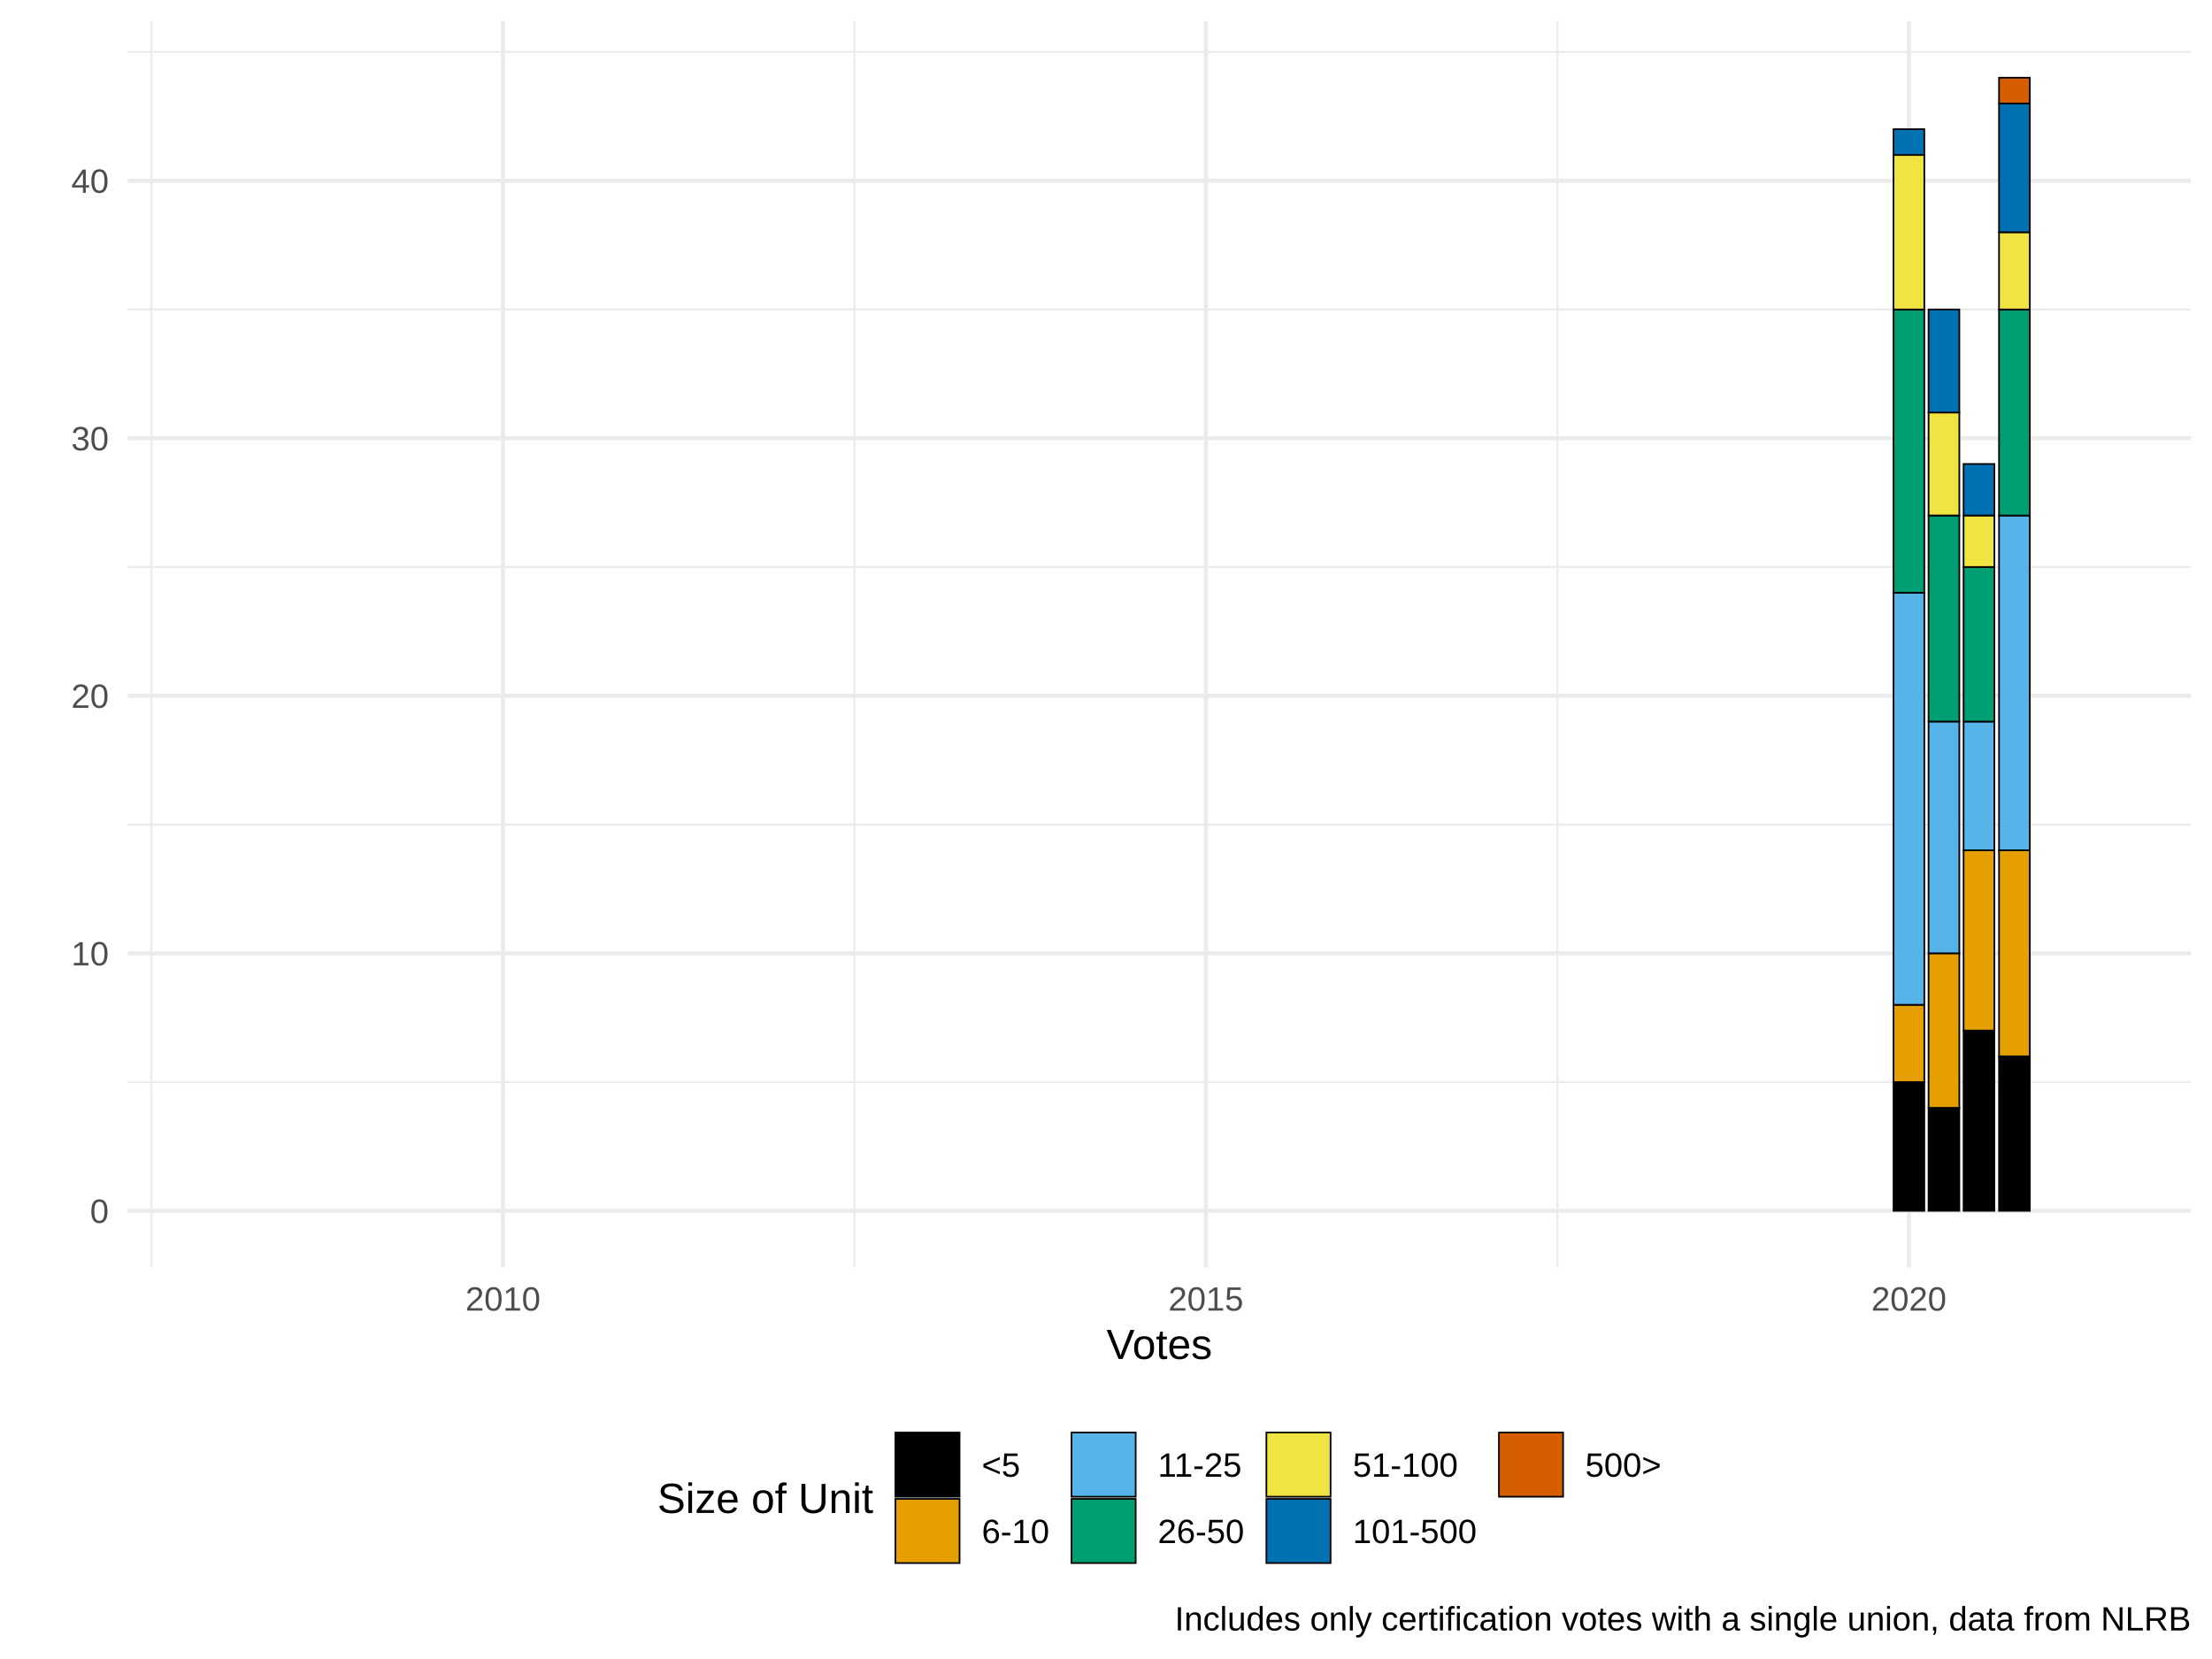
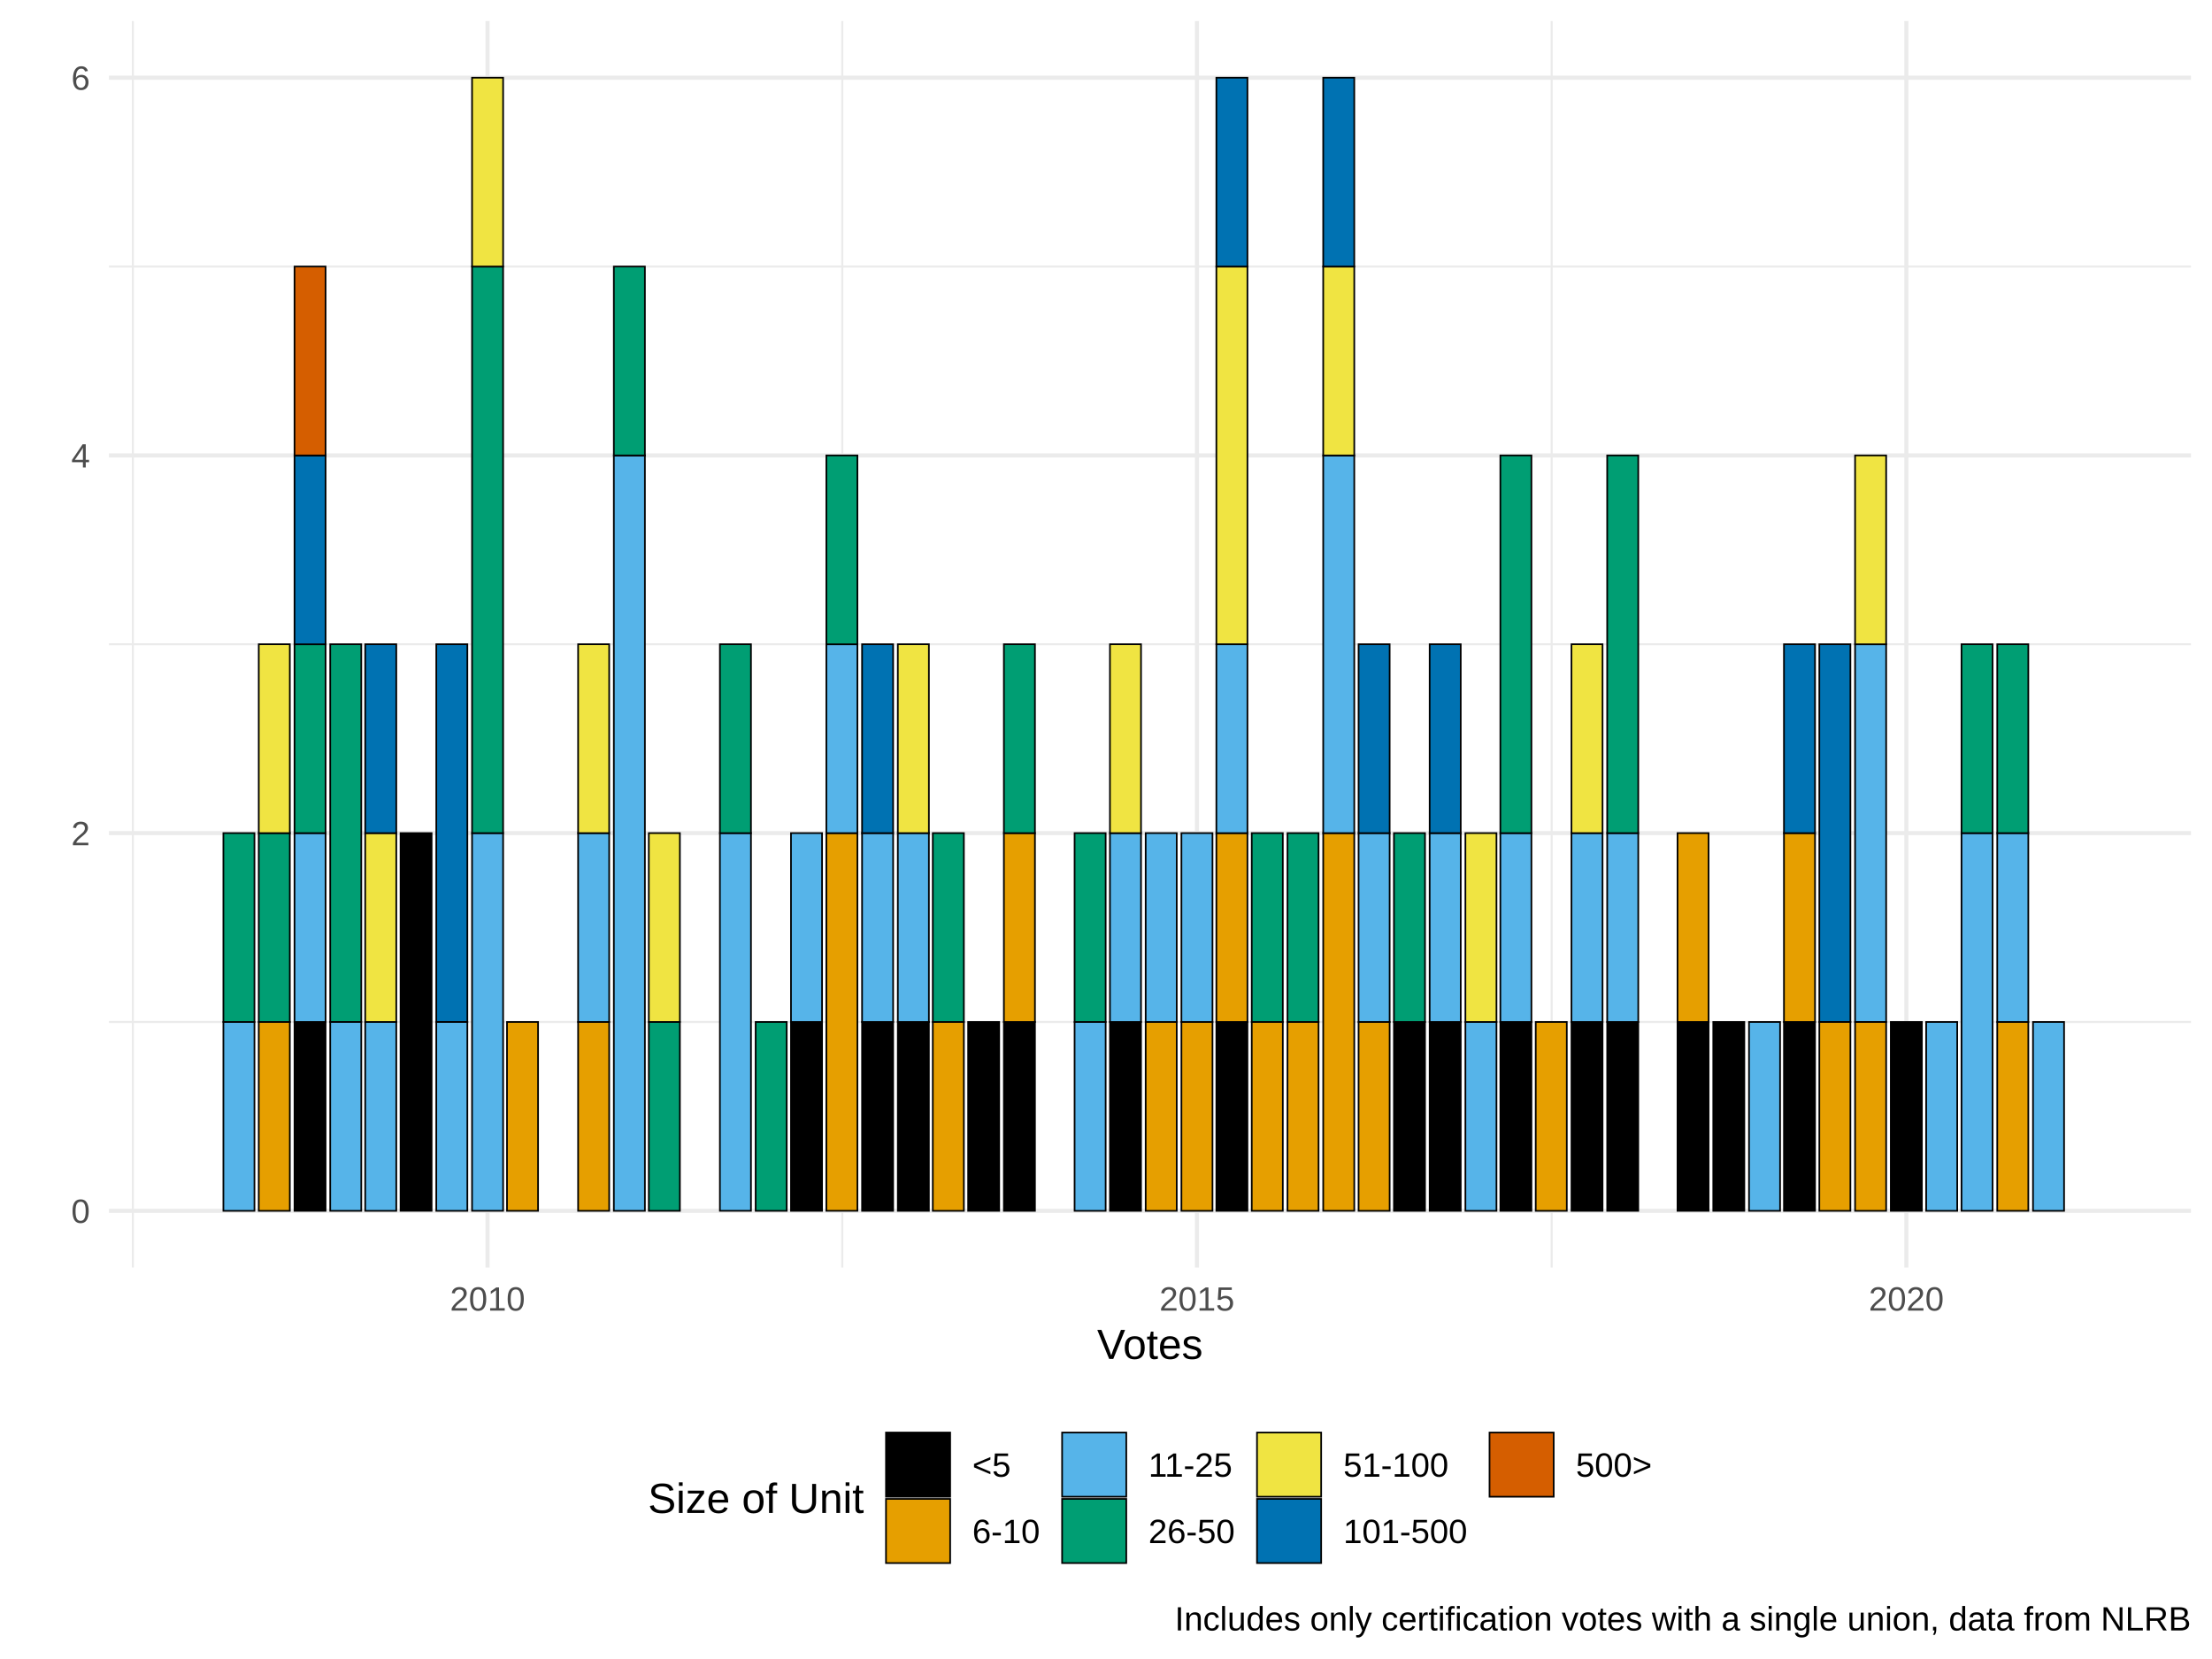
<svg xmlns="http://www.w3.org/2000/svg" class="svglite" width="576.00pt" height="432.00pt" viewBox="0 0 576.00 432.00">
  <defs>
    <style type="text/css">
    .svglite line, .svglite polyline, .svglite polygon, .svglite path, .svglite rect, .svglite circle {
      fill: none;
      stroke: #000000;
      stroke-linecap: round;
      stroke-linejoin: round;
      stroke-miterlimit: 10.00;
    }
  </style>
  </defs>
  <rect width="100%" height="100%" style="stroke: none; fill: #FFFFFF;" />
  <defs>
    <clipPath id="cpMC4wMHw1NzYuMDB8MC4wMHw0MzIuMDA=">
      <rect x="0.00" y="0.00" width="576.00" height="432.00" />
    </clipPath>
  </defs>
  <g clip-path="url(#cpMC4wMHw1NzYuMDB8MC4wMHw0MzIuMDA=)">
</g>
  <defs>
-     <clipPath id="cpMzMuMjd8NTcwLjUyfDUuNDh8MzMwLjA1">
-       <rect x="33.27" y="5.48" width="537.25" height="324.57" />
+     <clipPath id="cpMjguMzd8NTcwLjUyfDUuNDh8MzMwLjA1">
+       <rect x="28.37" y="5.48" width="542.15" height="324.57" />
    </clipPath>
  </defs>
-   <g clip-path="url(#cpMzMuMjd8NTcwLjUyfDUuNDh8MzMwLjA1)">
-     <polyline points="33.27,281.77 570.52,281.77 " style="stroke-width: 0.53; stroke: #EBEBEB; stroke-linecap: butt;" />
-     <polyline points="33.27,214.71 570.52,214.71 " style="stroke-width: 0.53; stroke: #EBEBEB; stroke-linecap: butt;" />
-     <polyline points="33.27,147.65 570.52,147.65 " style="stroke-width: 0.53; stroke: #EBEBEB; stroke-linecap: butt;" />
-     <polyline points="33.27,80.59 570.52,80.59 " style="stroke-width: 0.53; stroke: #EBEBEB; stroke-linecap: butt;" />
-     <polyline points="33.27,13.53 570.52,13.53 " style="stroke-width: 0.53; stroke: #EBEBEB; stroke-linecap: butt;" />
-     <polyline points="39.44,330.05 39.44,5.48 " style="stroke-width: 0.53; stroke: #EBEBEB; stroke-linecap: butt;" />
-     <polyline points="222.50,330.05 222.50,5.48 " style="stroke-width: 0.53; stroke: #EBEBEB; stroke-linecap: butt;" />
-     <polyline points="405.55,330.05 405.55,5.48 " style="stroke-width: 0.53; stroke: #EBEBEB; stroke-linecap: butt;" />
-     <polyline points="33.27,315.30 570.52,315.30 " style="stroke-width: 1.07; stroke: #EBEBEB; stroke-linecap: butt;" />
-     <polyline points="33.27,248.24 570.52,248.24 " style="stroke-width: 1.07; stroke: #EBEBEB; stroke-linecap: butt;" />
-     <polyline points="33.27,181.18 570.52,181.18 " style="stroke-width: 1.07; stroke: #EBEBEB; stroke-linecap: butt;" />
-     <polyline points="33.27,114.12 570.52,114.12 " style="stroke-width: 1.07; stroke: #EBEBEB; stroke-linecap: butt;" />
-     <polyline points="33.27,47.06 570.52,47.06 " style="stroke-width: 1.07; stroke: #EBEBEB; stroke-linecap: butt;" />
-     <polyline points="130.97,330.05 130.97,5.48 " style="stroke-width: 1.07; stroke: #EBEBEB; stroke-linecap: butt;" />
-     <polyline points="314.02,330.05 314.02,5.48 " style="stroke-width: 1.07; stroke: #EBEBEB; stroke-linecap: butt;" />
-     <polyline points="497.08,330.05 497.08,5.48 " style="stroke-width: 1.07; stroke: #EBEBEB; stroke-linecap: butt;" />
-     <rect x="493.07" y="281.77" width="8.02" height="33.53" style="stroke-width: 0.43; stroke-linecap: square; stroke-linejoin: miter; fill: #000000;" />
-     <rect x="502.19" y="288.47" width="8.02" height="26.82" style="stroke-width: 0.43; stroke-linecap: square; stroke-linejoin: miter; fill: #000000;" />
-     <rect x="511.31" y="268.36" width="8.02" height="46.94" style="stroke-width: 0.43; stroke-linecap: square; stroke-linejoin: miter; fill: #000000;" />
-     <rect x="520.54" y="275.06" width="8.02" height="40.24" style="stroke-width: 0.43; stroke-linecap: square; stroke-linejoin: miter; fill: #000000;" />
-     <rect x="493.07" y="261.65" width="8.02" height="20.12" style="stroke-width: 0.43; stroke-linecap: square; stroke-linejoin: miter; fill: #E69F00;" />
-     <rect x="502.19" y="248.24" width="8.02" height="40.24" style="stroke-width: 0.43; stroke-linecap: square; stroke-linejoin: miter; fill: #E69F00;" />
-     <rect x="511.31" y="221.41" width="8.02" height="46.94" style="stroke-width: 0.43; stroke-linecap: square; stroke-linejoin: miter; fill: #E69F00;" />
-     <rect x="520.54" y="221.41" width="8.02" height="53.65" style="stroke-width: 0.43; stroke-linecap: square; stroke-linejoin: miter; fill: #E69F00;" />
-     <rect x="493.07" y="154.35" width="8.02" height="107.30" style="stroke-width: 0.43; stroke-linecap: square; stroke-linejoin: miter; fill: #56B4E9;" />
-     <rect x="502.19" y="187.88" width="8.02" height="60.35" style="stroke-width: 0.43; stroke-linecap: square; stroke-linejoin: miter; fill: #56B4E9;" />
-     <rect x="511.31" y="187.88" width="8.02" height="33.53" style="stroke-width: 0.43; stroke-linecap: square; stroke-linejoin: miter; fill: #56B4E9;" />
-     <rect x="520.54" y="134.23" width="8.02" height="87.18" style="stroke-width: 0.43; stroke-linecap: square; stroke-linejoin: miter; fill: #56B4E9;" />
-     <rect x="493.07" y="80.59" width="8.02" height="73.77" style="stroke-width: 0.43; stroke-linecap: square; stroke-linejoin: miter; fill: #009E73;" />
-     <rect x="502.19" y="134.23" width="8.02" height="53.65" style="stroke-width: 0.43; stroke-linecap: square; stroke-linejoin: miter; fill: #009E73;" />
-     <rect x="511.31" y="147.65" width="8.02" height="40.24" style="stroke-width: 0.43; stroke-linecap: square; stroke-linejoin: miter; fill: #009E73;" />
-     <rect x="520.54" y="80.59" width="8.02" height="53.65" style="stroke-width: 0.43; stroke-linecap: square; stroke-linejoin: miter; fill: #009E73;" />
-     <rect x="493.07" y="40.35" width="8.02" height="40.24" style="stroke-width: 0.43; stroke-linecap: square; stroke-linejoin: miter; fill: #F0E442;" />
-     <rect x="502.19" y="107.41" width="8.02" height="26.82" style="stroke-width: 0.43; stroke-linecap: square; stroke-linejoin: miter; fill: #F0E442;" />
-     <rect x="511.31" y="134.23" width="8.02" height="13.41" style="stroke-width: 0.43; stroke-linecap: square; stroke-linejoin: miter; fill: #F0E442;" />
-     <rect x="520.54" y="60.47" width="8.02" height="20.12" style="stroke-width: 0.43; stroke-linecap: square; stroke-linejoin: miter; fill: #F0E442;" />
-     <rect x="493.07" y="33.64" width="8.02" height="6.71" style="stroke-width: 0.43; stroke-linecap: square; stroke-linejoin: miter; fill: #0072B2;" />
-     <rect x="502.19" y="80.59" width="8.02" height="26.82" style="stroke-width: 0.43; stroke-linecap: square; stroke-linejoin: miter; fill: #0072B2;" />
-     <rect x="511.31" y="120.82" width="8.02" height="13.41" style="stroke-width: 0.43; stroke-linecap: square; stroke-linejoin: miter; fill: #0072B2;" />
-     <rect x="520.54" y="26.94" width="8.02" height="33.53" style="stroke-width: 0.43; stroke-linecap: square; stroke-linejoin: miter; fill: #0072B2;" />
-     <rect x="520.54" y="20.23" width="8.02" height="6.71" style="stroke-width: 0.43; stroke-linecap: square; stroke-linejoin: miter; fill: #D55E00;" />
+   <g clip-path="url(#cpMjguMzd8NTcwLjUyfDUuNDh8MzMwLjA1)">
+     <polyline points="28.37,266.12 570.52,266.12 " style="stroke-width: 0.53; stroke: #EBEBEB; stroke-linecap: butt;" />
+     <polyline points="28.37,167.76 570.52,167.76 " style="stroke-width: 0.53; stroke: #EBEBEB; stroke-linecap: butt;" />
+     <polyline points="28.37,69.41 570.52,69.41 " style="stroke-width: 0.53; stroke: #EBEBEB; stroke-linecap: butt;" />
+     <polyline points="34.60,330.05 34.60,5.48 " style="stroke-width: 0.53; stroke: #EBEBEB; stroke-linecap: butt;" />
+     <polyline points="219.33,330.05 219.33,5.48 " style="stroke-width: 0.53; stroke: #EBEBEB; stroke-linecap: butt;" />
+     <polyline points="404.05,330.05 404.05,5.48 " style="stroke-width: 0.53; stroke: #EBEBEB; stroke-linecap: butt;" />
+     <polyline points="28.37,315.30 570.52,315.30 " style="stroke-width: 1.07; stroke: #EBEBEB; stroke-linecap: butt;" />
+     <polyline points="28.37,216.94 570.52,216.94 " style="stroke-width: 1.07; stroke: #EBEBEB; stroke-linecap: butt;" />
+     <polyline points="28.37,118.59 570.52,118.59 " style="stroke-width: 1.07; stroke: #EBEBEB; stroke-linecap: butt;" />
+     <polyline points="28.37,20.23 570.52,20.23 " style="stroke-width: 1.07; stroke: #EBEBEB; stroke-linecap: butt;" />
+     <polyline points="126.96,330.05 126.96,5.48 " style="stroke-width: 1.07; stroke: #EBEBEB; stroke-linecap: butt;" />
+     <polyline points="311.69,330.05 311.69,5.48 " style="stroke-width: 1.07; stroke: #EBEBEB; stroke-linecap: butt;" />
+     <polyline points="496.41,330.05 496.41,5.48 " style="stroke-width: 1.07; stroke: #EBEBEB; stroke-linecap: butt;" />
+     <rect x="76.69" y="266.12" width="8.09" height="49.18" style="stroke-width: 0.43; stroke-linecap: square; stroke-linejoin: miter; fill: #000000;" />
+     <rect x="104.30" y="216.94" width="8.09" height="98.35" style="stroke-width: 0.43; stroke-linecap: square; stroke-linejoin: miter; fill: #000000;" />
+     <rect x="205.97" y="266.12" width="8.09" height="49.18" style="stroke-width: 0.43; stroke-linecap: square; stroke-linejoin: miter; fill: #000000;" />
+     <rect x="224.48" y="266.12" width="8.09" height="49.18" style="stroke-width: 0.43; stroke-linecap: square; stroke-linejoin: miter; fill: #000000;" />
+     <rect x="233.79" y="266.12" width="8.09" height="49.18" style="stroke-width: 0.43; stroke-linecap: square; stroke-linejoin: miter; fill: #000000;" />
+     <rect x="252.10" y="266.12" width="8.09" height="49.18" style="stroke-width: 0.43; stroke-linecap: square; stroke-linejoin: miter; fill: #000000;" />
+     <rect x="261.41" y="266.12" width="8.09" height="49.18" style="stroke-width: 0.43; stroke-linecap: square; stroke-linejoin: miter; fill: #000000;" />
+     <rect x="289.03" y="266.12" width="8.09" height="49.18" style="stroke-width: 0.43; stroke-linecap: square; stroke-linejoin: miter; fill: #000000;" />
+     <rect x="316.74" y="266.12" width="8.09" height="49.18" style="stroke-width: 0.43; stroke-linecap: square; stroke-linejoin: miter; fill: #000000;" />
+     <rect x="362.98" y="266.12" width="8.09" height="49.18" style="stroke-width: 0.43; stroke-linecap: square; stroke-linejoin: miter; fill: #000000;" />
+     <rect x="372.28" y="266.12" width="8.09" height="49.18" style="stroke-width: 0.43; stroke-linecap: square; stroke-linejoin: miter; fill: #000000;" />
+     <rect x="390.69" y="266.12" width="8.09" height="49.18" style="stroke-width: 0.43; stroke-linecap: square; stroke-linejoin: miter; fill: #000000;" />
+     <rect x="409.21" y="266.12" width="8.09" height="49.18" style="stroke-width: 0.43; stroke-linecap: square; stroke-linejoin: miter; fill: #000000;" />
+     <rect x="418.51" y="266.12" width="8.09" height="49.18" style="stroke-width: 0.43; stroke-linecap: square; stroke-linejoin: miter; fill: #000000;" />
+     <rect x="436.82" y="266.12" width="8.09" height="49.18" style="stroke-width: 0.43; stroke-linecap: square; stroke-linejoin: miter; fill: #000000;" />
+     <rect x="446.13" y="266.12" width="8.09" height="49.18" style="stroke-width: 0.43; stroke-linecap: square; stroke-linejoin: miter; fill: #000000;" />
+     <rect x="464.54" y="266.12" width="8.09" height="49.18" style="stroke-width: 0.43; stroke-linecap: square; stroke-linejoin: miter; fill: #000000;" />
+     <rect x="492.36" y="266.12" width="8.09" height="49.18" style="stroke-width: 0.43; stroke-linecap: square; stroke-linejoin: miter; fill: #000000;" />
+     <rect x="67.38" y="266.12" width="8.09" height="49.18" style="stroke-width: 0.43; stroke-linecap: square; stroke-linejoin: miter; fill: #E69F00;" />
+     <rect x="132.02" y="266.12" width="8.09" height="49.18" style="stroke-width: 0.43; stroke-linecap: square; stroke-linejoin: miter; fill: #E69F00;" />
+     <rect x="150.54" y="266.12" width="8.09" height="49.18" style="stroke-width: 0.43; stroke-linecap: square; stroke-linejoin: miter; fill: #E69F00;" />
+     <rect x="215.18" y="216.94" width="8.09" height="98.35" style="stroke-width: 0.43; stroke-linecap: square; stroke-linejoin: miter; fill: #E69F00;" />
+     <rect x="242.90" y="266.12" width="8.09" height="49.18" style="stroke-width: 0.43; stroke-linecap: square; stroke-linejoin: miter; fill: #E69F00;" />
+     <rect x="261.41" y="216.94" width="8.09" height="49.18" style="stroke-width: 0.43; stroke-linecap: square; stroke-linejoin: miter; fill: #E69F00;" />
+     <rect x="298.33" y="266.12" width="8.09" height="49.18" style="stroke-width: 0.43; stroke-linecap: square; stroke-linejoin: miter; fill: #E69F00;" />
+     <rect x="307.64" y="266.12" width="8.09" height="49.18" style="stroke-width: 0.43; stroke-linecap: square; stroke-linejoin: miter; fill: #E69F00;" />
+     <rect x="316.74" y="216.94" width="8.09" height="49.18" style="stroke-width: 0.43; stroke-linecap: square; stroke-linejoin: miter; fill: #E69F00;" />
+     <rect x="325.95" y="266.12" width="8.09" height="49.18" style="stroke-width: 0.43; stroke-linecap: square; stroke-linejoin: miter; fill: #E69F00;" />
+     <rect x="335.26" y="266.12" width="8.09" height="49.18" style="stroke-width: 0.43; stroke-linecap: square; stroke-linejoin: miter; fill: #E69F00;" />
+     <rect x="344.56" y="216.94" width="8.09" height="98.35" style="stroke-width: 0.43; stroke-linecap: square; stroke-linejoin: miter; fill: #E69F00;" />
+     <rect x="353.77" y="266.12" width="8.09" height="49.18" style="stroke-width: 0.43; stroke-linecap: square; stroke-linejoin: miter; fill: #E69F00;" />
+     <rect x="399.90" y="266.12" width="8.09" height="49.18" style="stroke-width: 0.43; stroke-linecap: square; stroke-linejoin: miter; fill: #E69F00;" />
+     <rect x="436.82" y="216.94" width="8.09" height="49.18" style="stroke-width: 0.43; stroke-linecap: square; stroke-linejoin: miter; fill: #E69F00;" />
+     <rect x="464.54" y="216.94" width="8.09" height="49.18" style="stroke-width: 0.43; stroke-linecap: square; stroke-linejoin: miter; fill: #E69F00;" />
+     <rect x="473.75" y="266.12" width="8.09" height="49.18" style="stroke-width: 0.43; stroke-linecap: square; stroke-linejoin: miter; fill: #E69F00;" />
+     <rect x="483.06" y="266.12" width="8.09" height="49.18" style="stroke-width: 0.43; stroke-linecap: square; stroke-linejoin: miter; fill: #E69F00;" />
+     <rect x="520.08" y="266.12" width="8.09" height="49.18" style="stroke-width: 0.43; stroke-linecap: square; stroke-linejoin: miter; fill: #E69F00;" />
+     <rect x="58.17" y="266.12" width="8.09" height="49.18" style="stroke-width: 0.43; stroke-linecap: square; stroke-linejoin: miter; fill: #56B4E9;" />
+     <rect x="76.69" y="216.94" width="8.09" height="49.18" style="stroke-width: 0.43; stroke-linecap: square; stroke-linejoin: miter; fill: #56B4E9;" />
+     <rect x="85.99" y="266.12" width="8.09" height="49.18" style="stroke-width: 0.43; stroke-linecap: square; stroke-linejoin: miter; fill: #56B4E9;" />
+     <rect x="95.10" y="266.12" width="8.09" height="49.18" style="stroke-width: 0.43; stroke-linecap: square; stroke-linejoin: miter; fill: #56B4E9;" />
+     <rect x="113.61" y="266.12" width="8.09" height="49.18" style="stroke-width: 0.43; stroke-linecap: square; stroke-linejoin: miter; fill: #56B4E9;" />
+     <rect x="122.92" y="216.94" width="8.09" height="98.35" style="stroke-width: 0.43; stroke-linecap: square; stroke-linejoin: miter; fill: #56B4E9;" />
+     <rect x="150.54" y="216.94" width="8.09" height="49.18" style="stroke-width: 0.43; stroke-linecap: square; stroke-linejoin: miter; fill: #56B4E9;" />
+     <rect x="159.84" y="118.59" width="8.09" height="196.71" style="stroke-width: 0.43; stroke-linecap: square; stroke-linejoin: miter; fill: #56B4E9;" />
+     <rect x="187.46" y="216.94" width="8.09" height="98.35" style="stroke-width: 0.43; stroke-linecap: square; stroke-linejoin: miter; fill: #56B4E9;" />
+     <rect x="205.97" y="216.94" width="8.09" height="49.18" style="stroke-width: 0.43; stroke-linecap: square; stroke-linejoin: miter; fill: #56B4E9;" />
+     <rect x="215.18" y="167.76" width="8.09" height="49.18" style="stroke-width: 0.43; stroke-linecap: square; stroke-linejoin: miter; fill: #56B4E9;" />
+     <rect x="224.48" y="216.94" width="8.09" height="49.18" style="stroke-width: 0.43; stroke-linecap: square; stroke-linejoin: miter; fill: #56B4E9;" />
+     <rect x="233.79" y="216.94" width="8.09" height="49.18" style="stroke-width: 0.43; stroke-linecap: square; stroke-linejoin: miter; fill: #56B4E9;" />
+     <rect x="279.82" y="266.12" width="8.09" height="49.18" style="stroke-width: 0.43; stroke-linecap: square; stroke-linejoin: miter; fill: #56B4E9;" />
+     <rect x="289.03" y="216.94" width="8.09" height="49.18" style="stroke-width: 0.43; stroke-linecap: square; stroke-linejoin: miter; fill: #56B4E9;" />
+     <rect x="298.33" y="216.94" width="8.09" height="49.18" style="stroke-width: 0.43; stroke-linecap: square; stroke-linejoin: miter; fill: #56B4E9;" />
+     <rect x="307.64" y="216.94" width="8.09" height="49.18" style="stroke-width: 0.43; stroke-linecap: square; stroke-linejoin: miter; fill: #56B4E9;" />
+     <rect x="316.74" y="167.76" width="8.09" height="49.18" style="stroke-width: 0.43; stroke-linecap: square; stroke-linejoin: miter; fill: #56B4E9;" />
+     <rect x="344.56" y="118.59" width="8.09" height="98.35" style="stroke-width: 0.43; stroke-linecap: square; stroke-linejoin: miter; fill: #56B4E9;" />
+     <rect x="353.77" y="216.94" width="8.09" height="49.18" style="stroke-width: 0.43; stroke-linecap: square; stroke-linejoin: miter; fill: #56B4E9;" />
+     <rect x="372.28" y="216.94" width="8.09" height="49.18" style="stroke-width: 0.43; stroke-linecap: square; stroke-linejoin: miter; fill: #56B4E9;" />
+     <rect x="381.59" y="266.12" width="8.09" height="49.18" style="stroke-width: 0.43; stroke-linecap: square; stroke-linejoin: miter; fill: #56B4E9;" />
+     <rect x="390.69" y="216.94" width="8.09" height="49.18" style="stroke-width: 0.43; stroke-linecap: square; stroke-linejoin: miter; fill: #56B4E9;" />
+     <rect x="409.21" y="216.94" width="8.09" height="49.18" style="stroke-width: 0.43; stroke-linecap: square; stroke-linejoin: miter; fill: #56B4E9;" />
+     <rect x="418.51" y="216.94" width="8.09" height="49.18" style="stroke-width: 0.43; stroke-linecap: square; stroke-linejoin: miter; fill: #56B4E9;" />
+     <rect x="455.44" y="266.12" width="8.09" height="49.18" style="stroke-width: 0.43; stroke-linecap: square; stroke-linejoin: miter; fill: #56B4E9;" />
+     <rect x="483.06" y="167.76" width="8.09" height="98.35" style="stroke-width: 0.43; stroke-linecap: square; stroke-linejoin: miter; fill: #56B4E9;" />
+     <rect x="501.57" y="266.12" width="8.09" height="49.18" style="stroke-width: 0.43; stroke-linecap: square; stroke-linejoin: miter; fill: #56B4E9;" />
+     <rect x="510.77" y="216.94" width="8.09" height="98.35" style="stroke-width: 0.43; stroke-linecap: square; stroke-linejoin: miter; fill: #56B4E9;" />
+     <rect x="520.08" y="216.94" width="8.09" height="49.18" style="stroke-width: 0.43; stroke-linecap: square; stroke-linejoin: miter; fill: #56B4E9;" />
+     <rect x="529.39" y="266.12" width="8.09" height="49.18" style="stroke-width: 0.43; stroke-linecap: square; stroke-linejoin: miter; fill: #56B4E9;" />
+     <rect x="58.17" y="216.94" width="8.09" height="49.18" style="stroke-width: 0.43; stroke-linecap: square; stroke-linejoin: miter; fill: #009E73;" />
+     <rect x="67.38" y="216.94" width="8.09" height="49.18" style="stroke-width: 0.43; stroke-linecap: square; stroke-linejoin: miter; fill: #009E73;" />
+     <rect x="76.69" y="167.76" width="8.09" height="49.18" style="stroke-width: 0.43; stroke-linecap: square; stroke-linejoin: miter; fill: #009E73;" />
+     <rect x="85.99" y="167.76" width="8.09" height="98.35" style="stroke-width: 0.43; stroke-linecap: square; stroke-linejoin: miter; fill: #009E73;" />
+     <rect x="122.92" y="69.41" width="8.09" height="147.53" style="stroke-width: 0.43; stroke-linecap: square; stroke-linejoin: miter; fill: #009E73;" />
+     <rect x="159.84" y="69.41" width="8.09" height="49.18" style="stroke-width: 0.43; stroke-linecap: square; stroke-linejoin: miter; fill: #009E73;" />
+     <rect x="168.95" y="266.12" width="8.09" height="49.18" style="stroke-width: 0.43; stroke-linecap: square; stroke-linejoin: miter; fill: #009E73;" />
+     <rect x="187.46" y="167.76" width="8.09" height="49.18" style="stroke-width: 0.43; stroke-linecap: square; stroke-linejoin: miter; fill: #009E73;" />
+     <rect x="196.77" y="266.12" width="8.09" height="49.18" style="stroke-width: 0.43; stroke-linecap: square; stroke-linejoin: miter; fill: #009E73;" />
+     <rect x="215.18" y="118.59" width="8.09" height="49.18" style="stroke-width: 0.43; stroke-linecap: square; stroke-linejoin: miter; fill: #009E73;" />
+     <rect x="242.90" y="216.94" width="8.09" height="49.18" style="stroke-width: 0.43; stroke-linecap: square; stroke-linejoin: miter; fill: #009E73;" />
+     <rect x="261.41" y="167.76" width="8.09" height="49.18" style="stroke-width: 0.43; stroke-linecap: square; stroke-linejoin: miter; fill: #009E73;" />
+     <rect x="279.82" y="216.94" width="8.09" height="49.18" style="stroke-width: 0.43; stroke-linecap: square; stroke-linejoin: miter; fill: #009E73;" />
+     <rect x="325.95" y="216.94" width="8.09" height="49.18" style="stroke-width: 0.43; stroke-linecap: square; stroke-linejoin: miter; fill: #009E73;" />
+     <rect x="335.26" y="216.94" width="8.09" height="49.18" style="stroke-width: 0.43; stroke-linecap: square; stroke-linejoin: miter; fill: #009E73;" />
+     <rect x="362.98" y="216.94" width="8.09" height="49.18" style="stroke-width: 0.43; stroke-linecap: square; stroke-linejoin: miter; fill: #009E73;" />
+     <rect x="390.69" y="118.59" width="8.09" height="98.35" style="stroke-width: 0.43; stroke-linecap: square; stroke-linejoin: miter; fill: #009E73;" />
+     <rect x="418.51" y="118.59" width="8.09" height="98.35" style="stroke-width: 0.43; stroke-linecap: square; stroke-linejoin: miter; fill: #009E73;" />
+     <rect x="510.77" y="167.76" width="8.09" height="49.18" style="stroke-width: 0.43; stroke-linecap: square; stroke-linejoin: miter; fill: #009E73;" />
+     <rect x="520.08" y="167.76" width="8.09" height="49.18" style="stroke-width: 0.43; stroke-linecap: square; stroke-linejoin: miter; fill: #009E73;" />
+     <rect x="67.38" y="167.76" width="8.09" height="49.18" style="stroke-width: 0.43; stroke-linecap: square; stroke-linejoin: miter; fill: #F0E442;" />
+     <rect x="95.10" y="216.94" width="8.09" height="49.18" style="stroke-width: 0.43; stroke-linecap: square; stroke-linejoin: miter; fill: #F0E442;" />
+     <rect x="122.92" y="20.23" width="8.09" height="49.18" style="stroke-width: 0.43; stroke-linecap: square; stroke-linejoin: miter; fill: #F0E442;" />
+     <rect x="150.54" y="167.76" width="8.09" height="49.18" style="stroke-width: 0.43; stroke-linecap: square; stroke-linejoin: miter; fill: #F0E442;" />
+     <rect x="168.95" y="216.94" width="8.09" height="49.18" style="stroke-width: 0.43; stroke-linecap: square; stroke-linejoin: miter; fill: #F0E442;" />
+     <rect x="233.79" y="167.76" width="8.09" height="49.18" style="stroke-width: 0.43; stroke-linecap: square; stroke-linejoin: miter; fill: #F0E442;" />
+     <rect x="289.03" y="167.76" width="8.09" height="49.18" style="stroke-width: 0.43; stroke-linecap: square; stroke-linejoin: miter; fill: #F0E442;" />
+     <rect x="316.74" y="69.41" width="8.09" height="98.35" style="stroke-width: 0.43; stroke-linecap: square; stroke-linejoin: miter; fill: #F0E442;" />
+     <rect x="344.56" y="69.41" width="8.09" height="49.18" style="stroke-width: 0.43; stroke-linecap: square; stroke-linejoin: miter; fill: #F0E442;" />
+     <rect x="381.59" y="216.94" width="8.09" height="49.18" style="stroke-width: 0.43; stroke-linecap: square; stroke-linejoin: miter; fill: #F0E442;" />
+     <rect x="409.21" y="167.76" width="8.09" height="49.18" style="stroke-width: 0.43; stroke-linecap: square; stroke-linejoin: miter; fill: #F0E442;" />
+     <rect x="483.06" y="118.59" width="8.09" height="49.18" style="stroke-width: 0.43; stroke-linecap: square; stroke-linejoin: miter; fill: #F0E442;" />
+     <rect x="76.69" y="118.59" width="8.09" height="49.18" style="stroke-width: 0.43; stroke-linecap: square; stroke-linejoin: miter; fill: #0072B2;" />
+     <rect x="95.10" y="167.76" width="8.09" height="49.18" style="stroke-width: 0.43; stroke-linecap: square; stroke-linejoin: miter; fill: #0072B2;" />
+     <rect x="113.61" y="167.76" width="8.09" height="98.35" style="stroke-width: 0.43; stroke-linecap: square; stroke-linejoin: miter; fill: #0072B2;" />
+     <rect x="224.48" y="167.76" width="8.09" height="49.18" style="stroke-width: 0.43; stroke-linecap: square; stroke-linejoin: miter; fill: #0072B2;" />
+     <rect x="316.74" y="20.23" width="8.09" height="49.18" style="stroke-width: 0.43; stroke-linecap: square; stroke-linejoin: miter; fill: #0072B2;" />
+     <rect x="344.56" y="20.23" width="8.09" height="49.18" style="stroke-width: 0.43; stroke-linecap: square; stroke-linejoin: miter; fill: #0072B2;" />
+     <rect x="353.77" y="167.76" width="8.09" height="49.18" style="stroke-width: 0.43; stroke-linecap: square; stroke-linejoin: miter; fill: #0072B2;" />
+     <rect x="372.28" y="167.76" width="8.09" height="49.18" style="stroke-width: 0.43; stroke-linecap: square; stroke-linejoin: miter; fill: #0072B2;" />
+     <rect x="464.54" y="167.76" width="8.09" height="49.18" style="stroke-width: 0.43; stroke-linecap: square; stroke-linejoin: miter; fill: #0072B2;" />
+     <rect x="473.75" y="167.76" width="8.09" height="98.35" style="stroke-width: 0.43; stroke-linecap: square; stroke-linejoin: miter; fill: #0072B2;" />
+     <rect x="76.69" y="69.41" width="8.09" height="49.18" style="stroke-width: 0.43; stroke-linecap: square; stroke-linejoin: miter; fill: #D55E00;" />
  </g>
  <g clip-path="url(#cpMC4wMHw1NzYuMDB8MC4wMHw0MzIuMDA=)">
-     <text x="28.34" y="318.45" text-anchor="end" style="font-size: 8.80px; fill: #4D4D4D; font-family: Arial;" textLength="4.90px" lengthAdjust="spacingAndGlyphs">0</text>
-     <text x="28.34" y="251.39" text-anchor="end" style="font-size: 8.80px; fill: #4D4D4D; font-family: Arial;" textLength="9.79px" lengthAdjust="spacingAndGlyphs">10</text>
-     <text x="28.34" y="184.33" text-anchor="end" style="font-size: 8.80px; fill: #4D4D4D; font-family: Arial;" textLength="9.79px" lengthAdjust="spacingAndGlyphs">20</text>
-     <text x="28.34" y="117.27" text-anchor="end" style="font-size: 8.80px; fill: #4D4D4D; font-family: Arial;" textLength="9.79px" lengthAdjust="spacingAndGlyphs">30</text>
-     <text x="28.34" y="50.21" text-anchor="end" style="font-size: 8.80px; fill: #4D4D4D; font-family: Arial;" textLength="9.79px" lengthAdjust="spacingAndGlyphs">40</text>
-     <text x="130.97" y="341.29" text-anchor="middle" style="font-size: 8.80px; fill: #4D4D4D; font-family: Arial;" textLength="19.58px" lengthAdjust="spacingAndGlyphs">2010</text>
-     <text x="314.02" y="341.29" text-anchor="middle" style="font-size: 8.80px; fill: #4D4D4D; font-family: Arial;" textLength="19.58px" lengthAdjust="spacingAndGlyphs">2015</text>
-     <text x="497.08" y="341.29" text-anchor="middle" style="font-size: 8.80px; fill: #4D4D4D; font-family: Arial;" textLength="19.58px" lengthAdjust="spacingAndGlyphs">2020</text>
-     <text x="301.89" y="353.87" text-anchor="middle" style="font-size: 11.00px; font-family: Arial;" textLength="28.13px" lengthAdjust="spacingAndGlyphs">Votes</text>
-     <text x="171.17" y="393.97" style="font-size: 11.00px; font-family: Arial;" textLength="56.23px" lengthAdjust="spacingAndGlyphs">Size of Unit</text>
-     <rect x="233.16" y="373.03" width="16.71" height="16.71" style="stroke-width: 0.43; stroke-linecap: square; stroke-linejoin: miter; fill: #000000;" />
-     <rect x="233.16" y="390.31" width="16.71" height="16.71" style="stroke-width: 0.43; stroke-linecap: square; stroke-linejoin: miter; fill: #E69F00;" />
-     <rect x="279.02" y="373.03" width="16.71" height="16.71" style="stroke-width: 0.43; stroke-linecap: square; stroke-linejoin: miter; fill: #56B4E9;" />
-     <rect x="279.02" y="390.31" width="16.71" height="16.71" style="stroke-width: 0.43; stroke-linecap: square; stroke-linejoin: miter; fill: #009E73;" />
-     <rect x="329.77" y="373.03" width="16.71" height="16.71" style="stroke-width: 0.43; stroke-linecap: square; stroke-linejoin: miter; fill: #F0E442;" />
-     <rect x="329.77" y="390.31" width="16.71" height="16.71" style="stroke-width: 0.43; stroke-linecap: square; stroke-linejoin: miter; fill: #0072B2;" />
-     <rect x="390.32" y="373.03" width="16.71" height="16.71" style="stroke-width: 0.43; stroke-linecap: square; stroke-linejoin: miter; fill: #D55E00;" />
-     <text x="255.64" y="384.54" style="font-size: 8.80px; font-family: Arial;" textLength="10.04px" lengthAdjust="spacingAndGlyphs">&lt;5</text>
-     <text x="255.64" y="401.82" style="font-size: 8.80px; font-family: Arial;" textLength="17.62px" lengthAdjust="spacingAndGlyphs">6-10</text>
-     <text x="301.49" y="384.54" style="font-size: 8.80px; font-family: Arial;" textLength="22.51px" lengthAdjust="spacingAndGlyphs">11-25</text>
-     <text x="301.49" y="401.82" style="font-size: 8.80px; font-family: Arial;" textLength="22.51px" lengthAdjust="spacingAndGlyphs">26-50</text>
-     <text x="352.25" y="384.54" style="font-size: 8.80px; font-family: Arial;" textLength="27.41px" lengthAdjust="spacingAndGlyphs">51-100</text>
-     <text x="352.25" y="401.82" style="font-size: 8.80px; font-family: Arial;" textLength="32.31px" lengthAdjust="spacingAndGlyphs">101-500</text>
-     <text x="412.79" y="384.54" style="font-size: 8.80px; font-family: Arial;" textLength="19.83px" lengthAdjust="spacingAndGlyphs">500&gt;</text>
+     <text x="23.44" y="318.45" text-anchor="end" style="font-size: 8.80px; fill: #4D4D4D; font-family: Arial;" textLength="4.90px" lengthAdjust="spacingAndGlyphs">0</text>
+     <text x="23.44" y="220.10" text-anchor="end" style="font-size: 8.80px; fill: #4D4D4D; font-family: Arial;" textLength="4.90px" lengthAdjust="spacingAndGlyphs">2</text>
+     <text x="23.44" y="121.74" text-anchor="end" style="font-size: 8.80px; fill: #4D4D4D; font-family: Arial;" textLength="4.90px" lengthAdjust="spacingAndGlyphs">4</text>
+     <text x="23.44" y="23.39" text-anchor="end" style="font-size: 8.80px; fill: #4D4D4D; font-family: Arial;" textLength="4.90px" lengthAdjust="spacingAndGlyphs">6</text>
+     <text x="126.96" y="341.29" text-anchor="middle" style="font-size: 8.80px; fill: #4D4D4D; font-family: Arial;" textLength="19.58px" lengthAdjust="spacingAndGlyphs">2010</text>
+     <text x="311.69" y="341.29" text-anchor="middle" style="font-size: 8.80px; fill: #4D4D4D; font-family: Arial;" textLength="19.58px" lengthAdjust="spacingAndGlyphs">2015</text>
+     <text x="496.41" y="341.29" text-anchor="middle" style="font-size: 8.80px; fill: #4D4D4D; font-family: Arial;" textLength="19.58px" lengthAdjust="spacingAndGlyphs">2020</text>
+     <text x="299.45" y="353.87" text-anchor="middle" style="font-size: 11.00px; font-family: Arial;" textLength="28.13px" lengthAdjust="spacingAndGlyphs">Votes</text>
+     <text x="168.72" y="393.97" style="font-size: 11.00px; font-family: Arial;" textLength="56.23px" lengthAdjust="spacingAndGlyphs">Size of Unit</text>
+     <rect x="230.71" y="373.03" width="16.71" height="16.71" style="stroke-width: 0.43; stroke-linecap: square; stroke-linejoin: miter; fill: #000000;" />
+     <rect x="230.71" y="390.31" width="16.71" height="16.71" style="stroke-width: 0.43; stroke-linecap: square; stroke-linejoin: miter; fill: #E69F00;" />
+     <rect x="276.57" y="373.03" width="16.71" height="16.71" style="stroke-width: 0.43; stroke-linecap: square; stroke-linejoin: miter; fill: #56B4E9;" />
+     <rect x="276.57" y="390.31" width="16.71" height="16.71" style="stroke-width: 0.43; stroke-linecap: square; stroke-linejoin: miter; fill: #009E73;" />
+     <rect x="327.32" y="373.03" width="16.71" height="16.71" style="stroke-width: 0.43; stroke-linecap: square; stroke-linejoin: miter; fill: #F0E442;" />
+     <rect x="327.32" y="390.31" width="16.71" height="16.71" style="stroke-width: 0.43; stroke-linecap: square; stroke-linejoin: miter; fill: #0072B2;" />
+     <rect x="387.87" y="373.03" width="16.71" height="16.71" style="stroke-width: 0.43; stroke-linecap: square; stroke-linejoin: miter; fill: #D55E00;" />
+     <text x="253.19" y="384.54" style="font-size: 8.80px; font-family: Arial;" textLength="10.04px" lengthAdjust="spacingAndGlyphs">&lt;5</text>
+     <text x="253.19" y="401.82" style="font-size: 8.80px; font-family: Arial;" textLength="17.62px" lengthAdjust="spacingAndGlyphs">6-10</text>
+     <text x="299.05" y="384.54" style="font-size: 8.80px; font-family: Arial;" textLength="22.51px" lengthAdjust="spacingAndGlyphs">11-25</text>
+     <text x="299.05" y="401.82" style="font-size: 8.80px; font-family: Arial;" textLength="22.51px" lengthAdjust="spacingAndGlyphs">26-50</text>
+     <text x="349.80" y="384.54" style="font-size: 8.80px; font-family: Arial;" textLength="27.41px" lengthAdjust="spacingAndGlyphs">51-100</text>
+     <text x="349.80" y="401.82" style="font-size: 8.80px; font-family: Arial;" textLength="32.31px" lengthAdjust="spacingAndGlyphs">101-500</text>
+     <text x="410.35" y="384.54" style="font-size: 8.80px; font-family: Arial;" textLength="19.83px" lengthAdjust="spacingAndGlyphs">500&gt;</text>
    <text x="570.52" y="424.57" text-anchor="end" style="font-size: 8.80px; font-family: Arial;" textLength="264.54px" lengthAdjust="spacingAndGlyphs">Includes only certification votes with a single union, data from NLRB</text>
  </g>
</svg>
